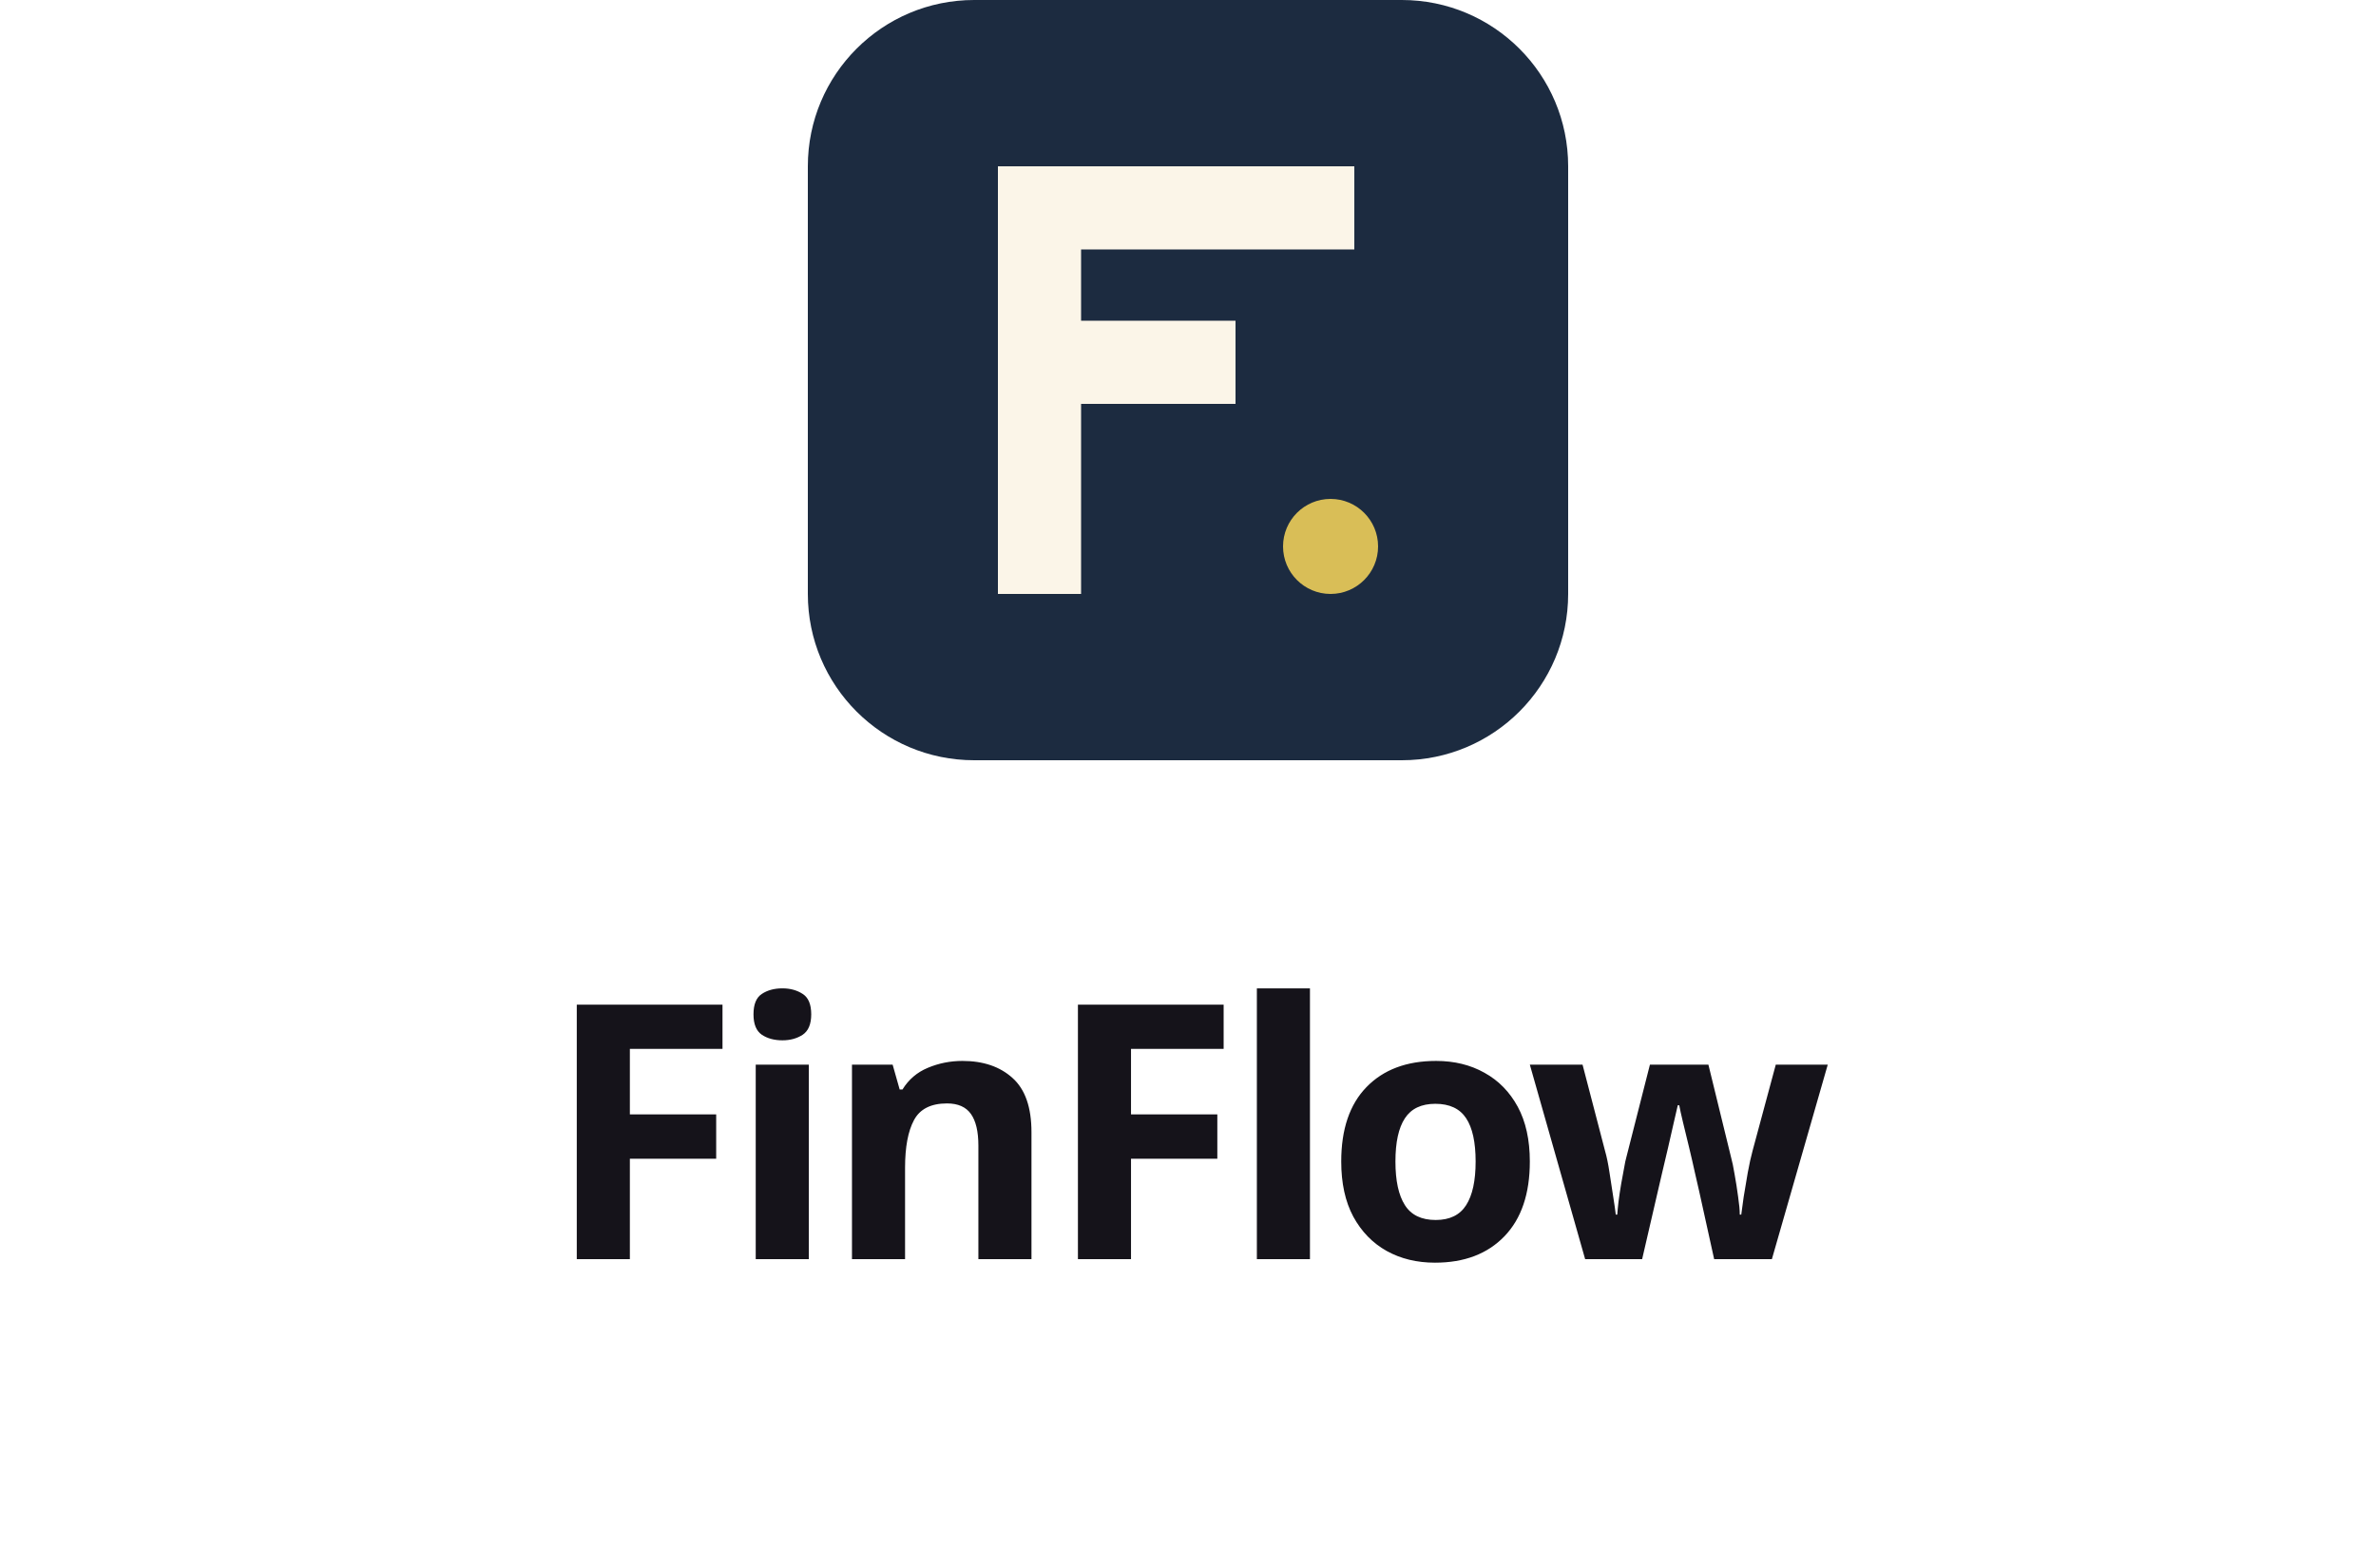
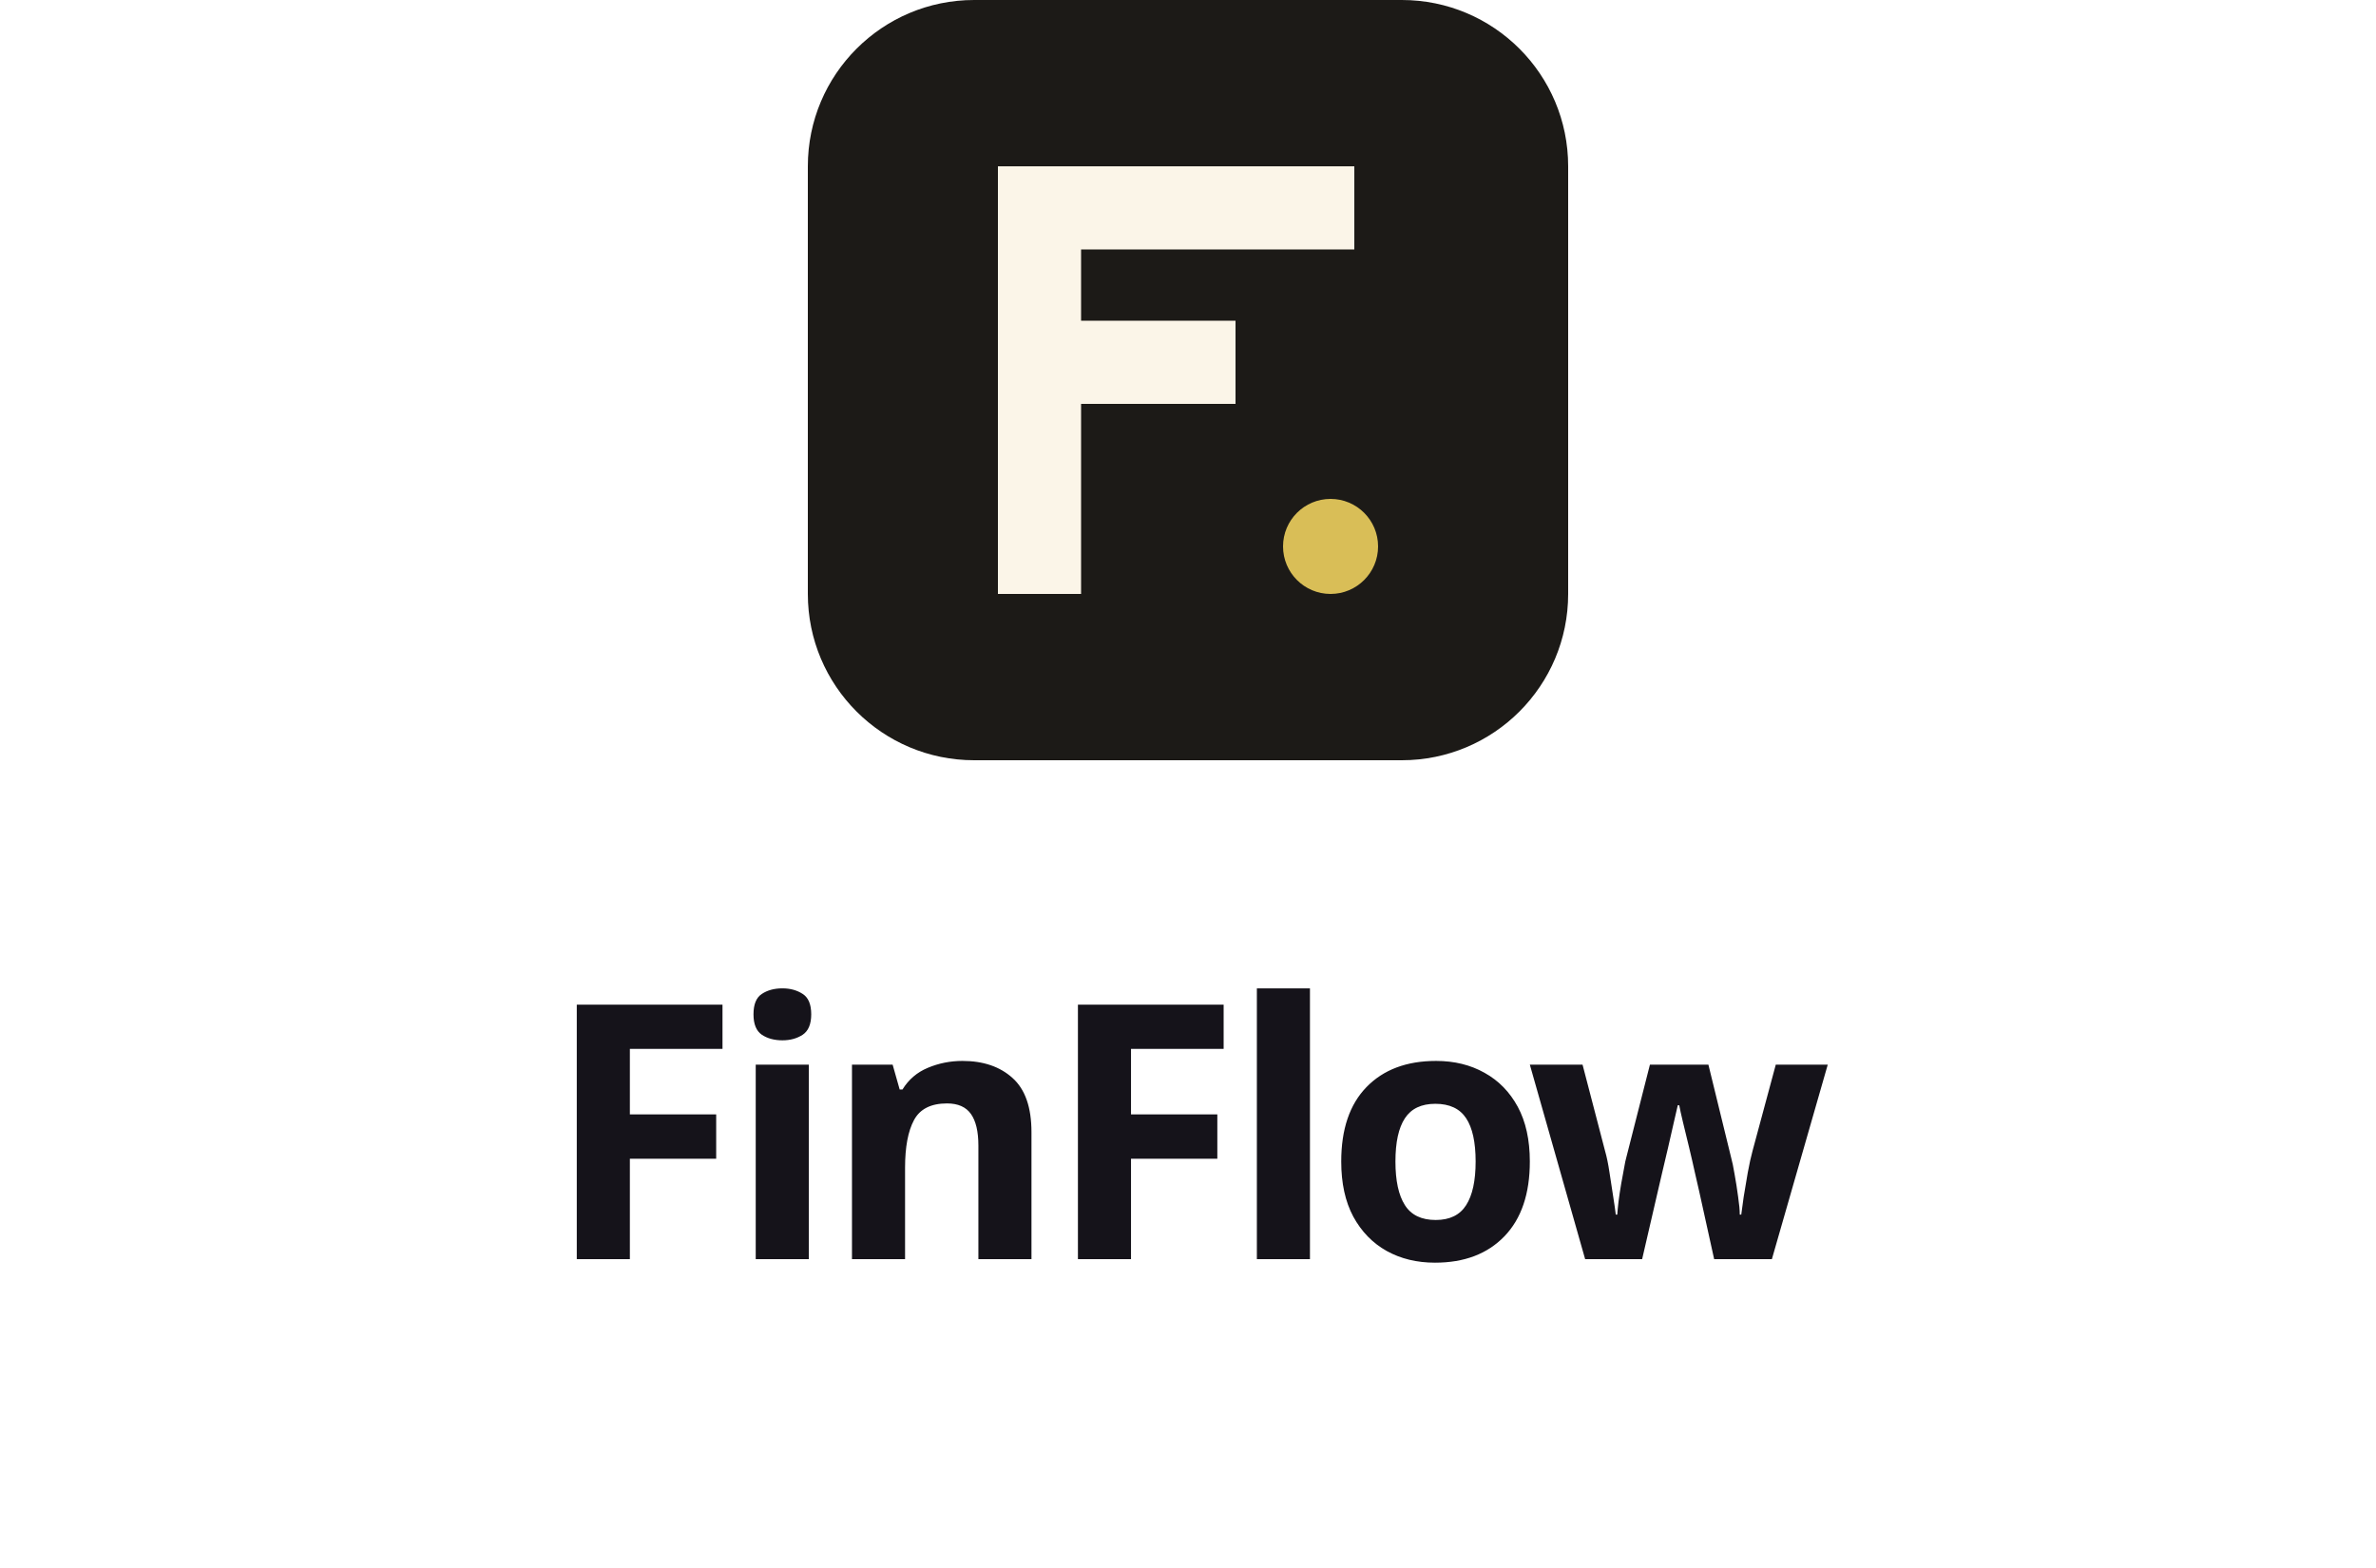
<svg xmlns="http://www.w3.org/2000/svg" width="200" height="132" viewBox="0 0 200 132" role="img" aria-label="FinFlow">
-   <rect x="68" y="0" width="64" height="64" rx="14" fill="#1C2B40" />
+   <rect x="68" y="0" width="64" height="64" rx="14" fill="#1C1A17" />
  <rect x="84" y="14" width="7" height="36" fill="#FBF5E8" />
  <rect x="84" y="14" width="30" height="7" fill="#FBF5E8" />
  <rect x="84" y="27" width="20" height="7" fill="#FBF5E8" />
  <circle cx="112" cy="46" r="4" fill="#D9BE57" />
  <text x="100" y="106" text-anchor="middle" style="font-family:Geist,system-ui,sans-serif;font-weight:700;font-size:30px;fill:#15131A;letter-spacing:-0.035em;">FinFlow</text>
</svg>
